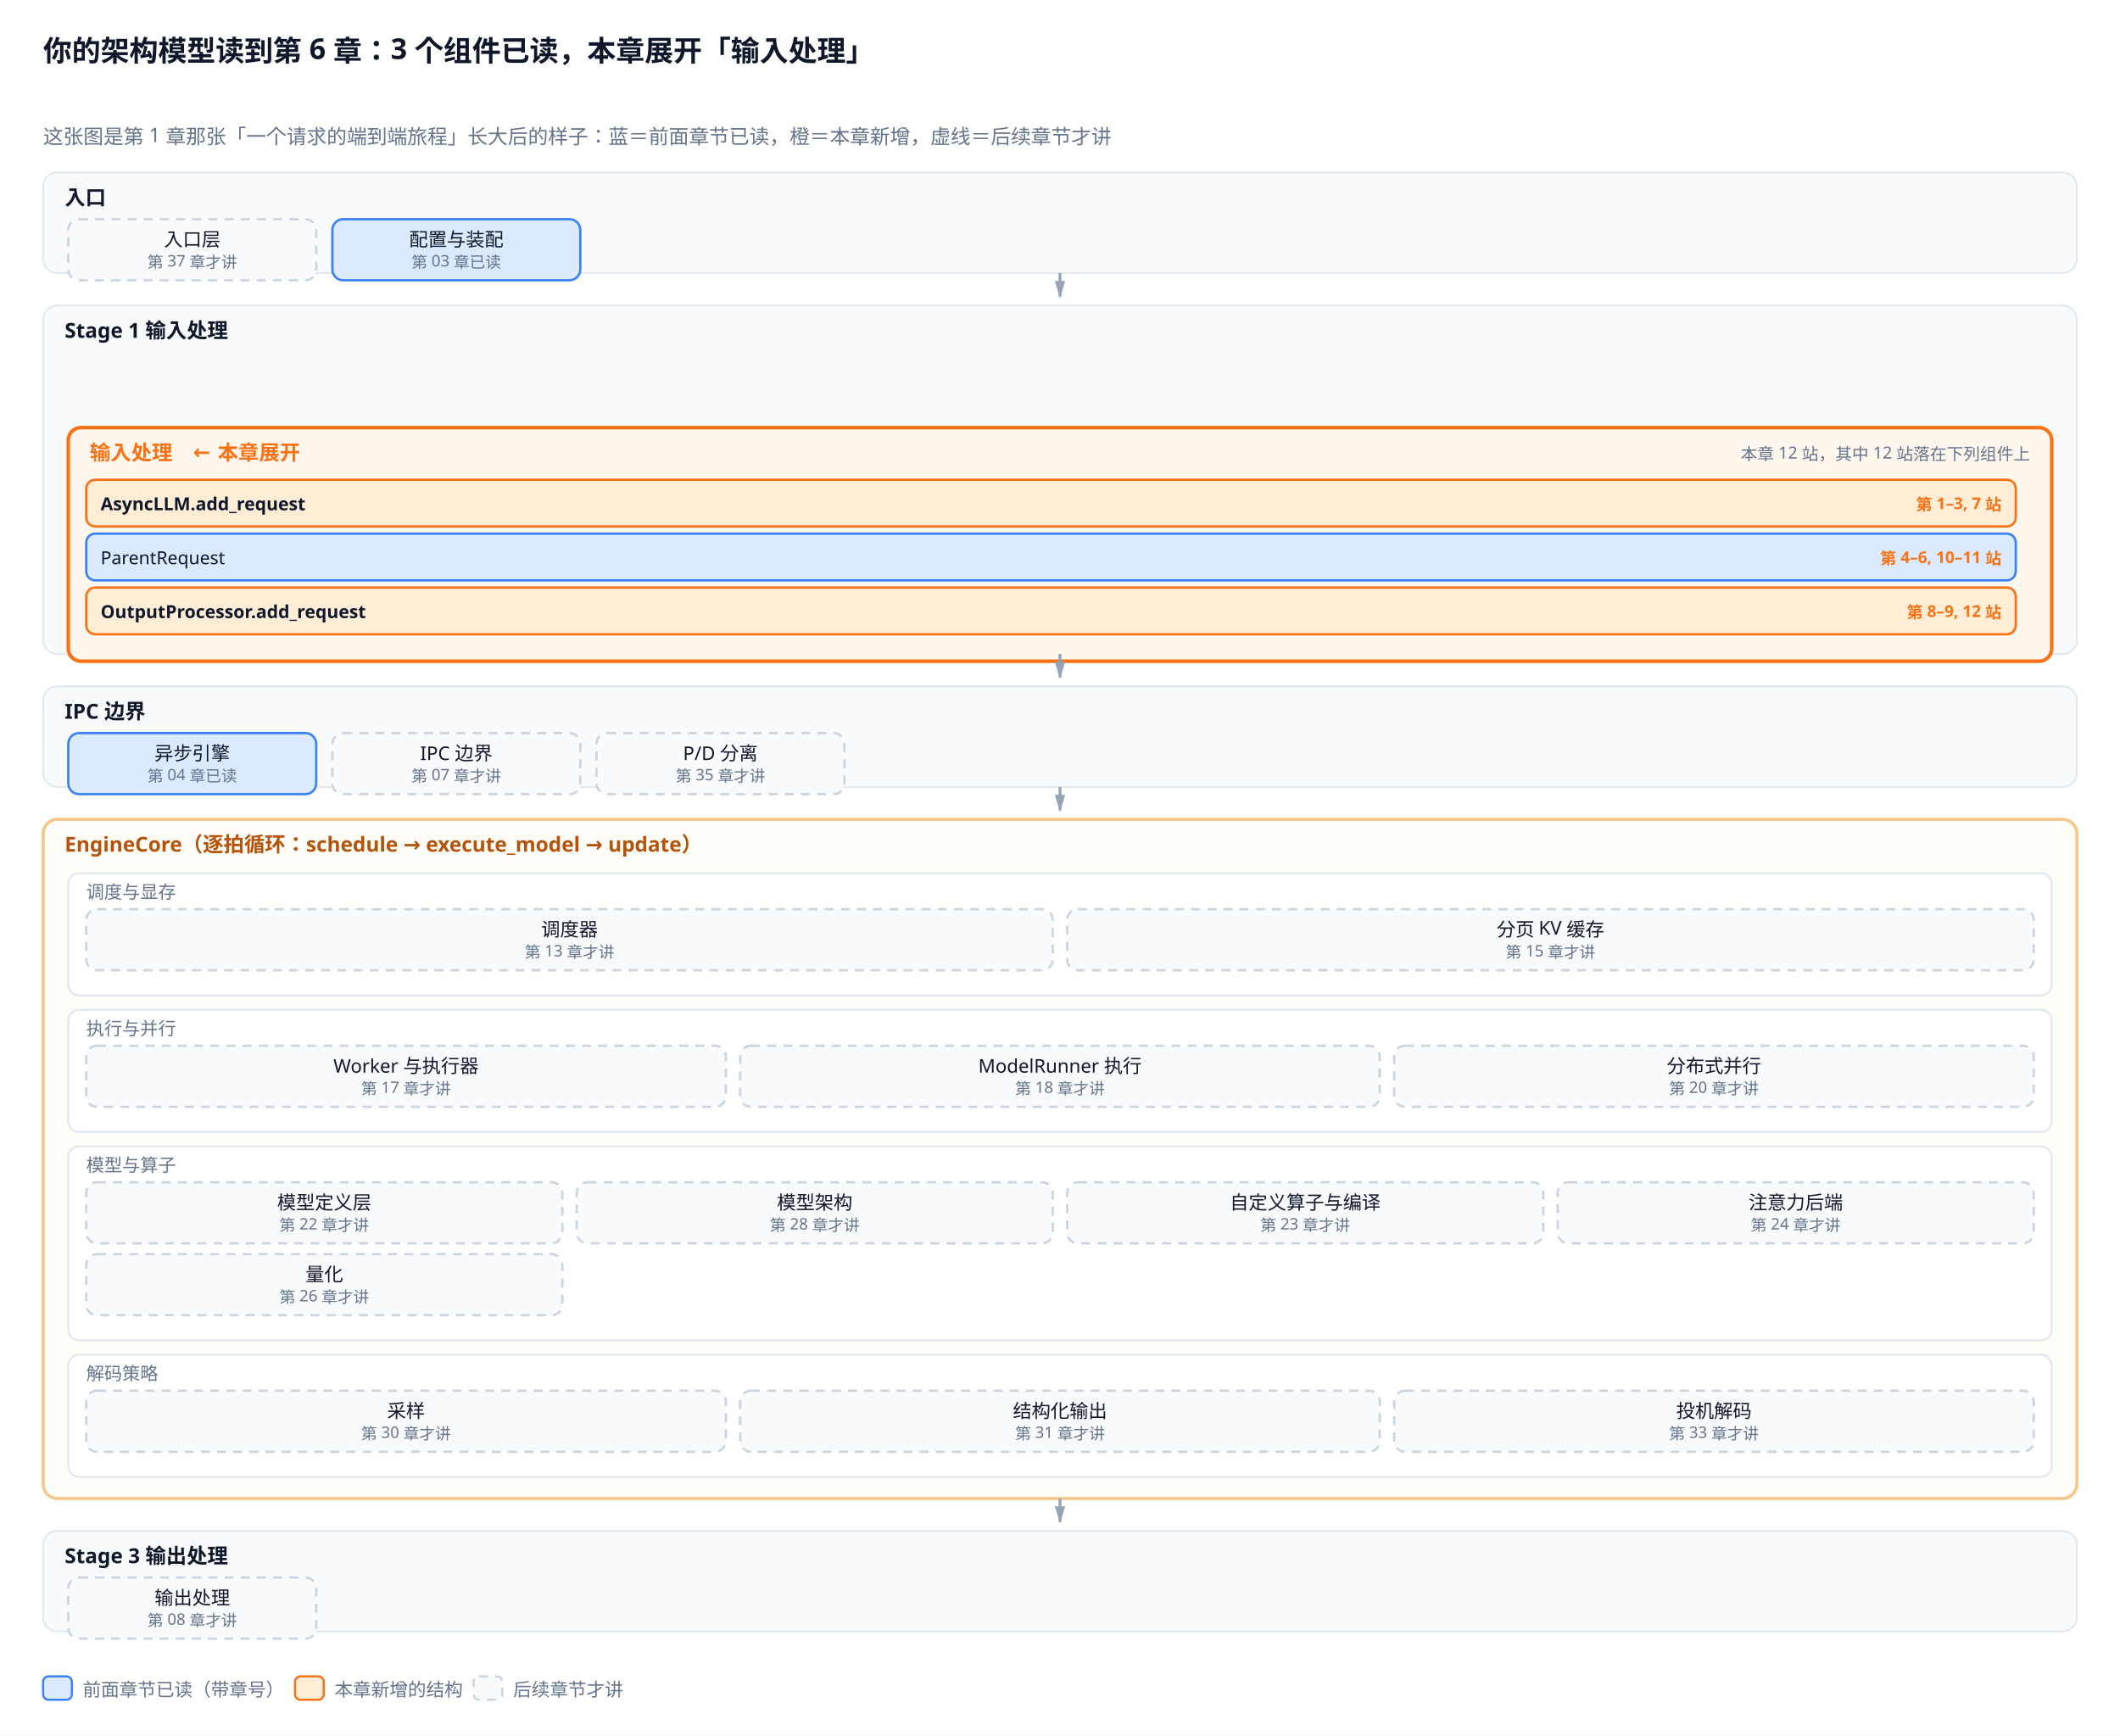
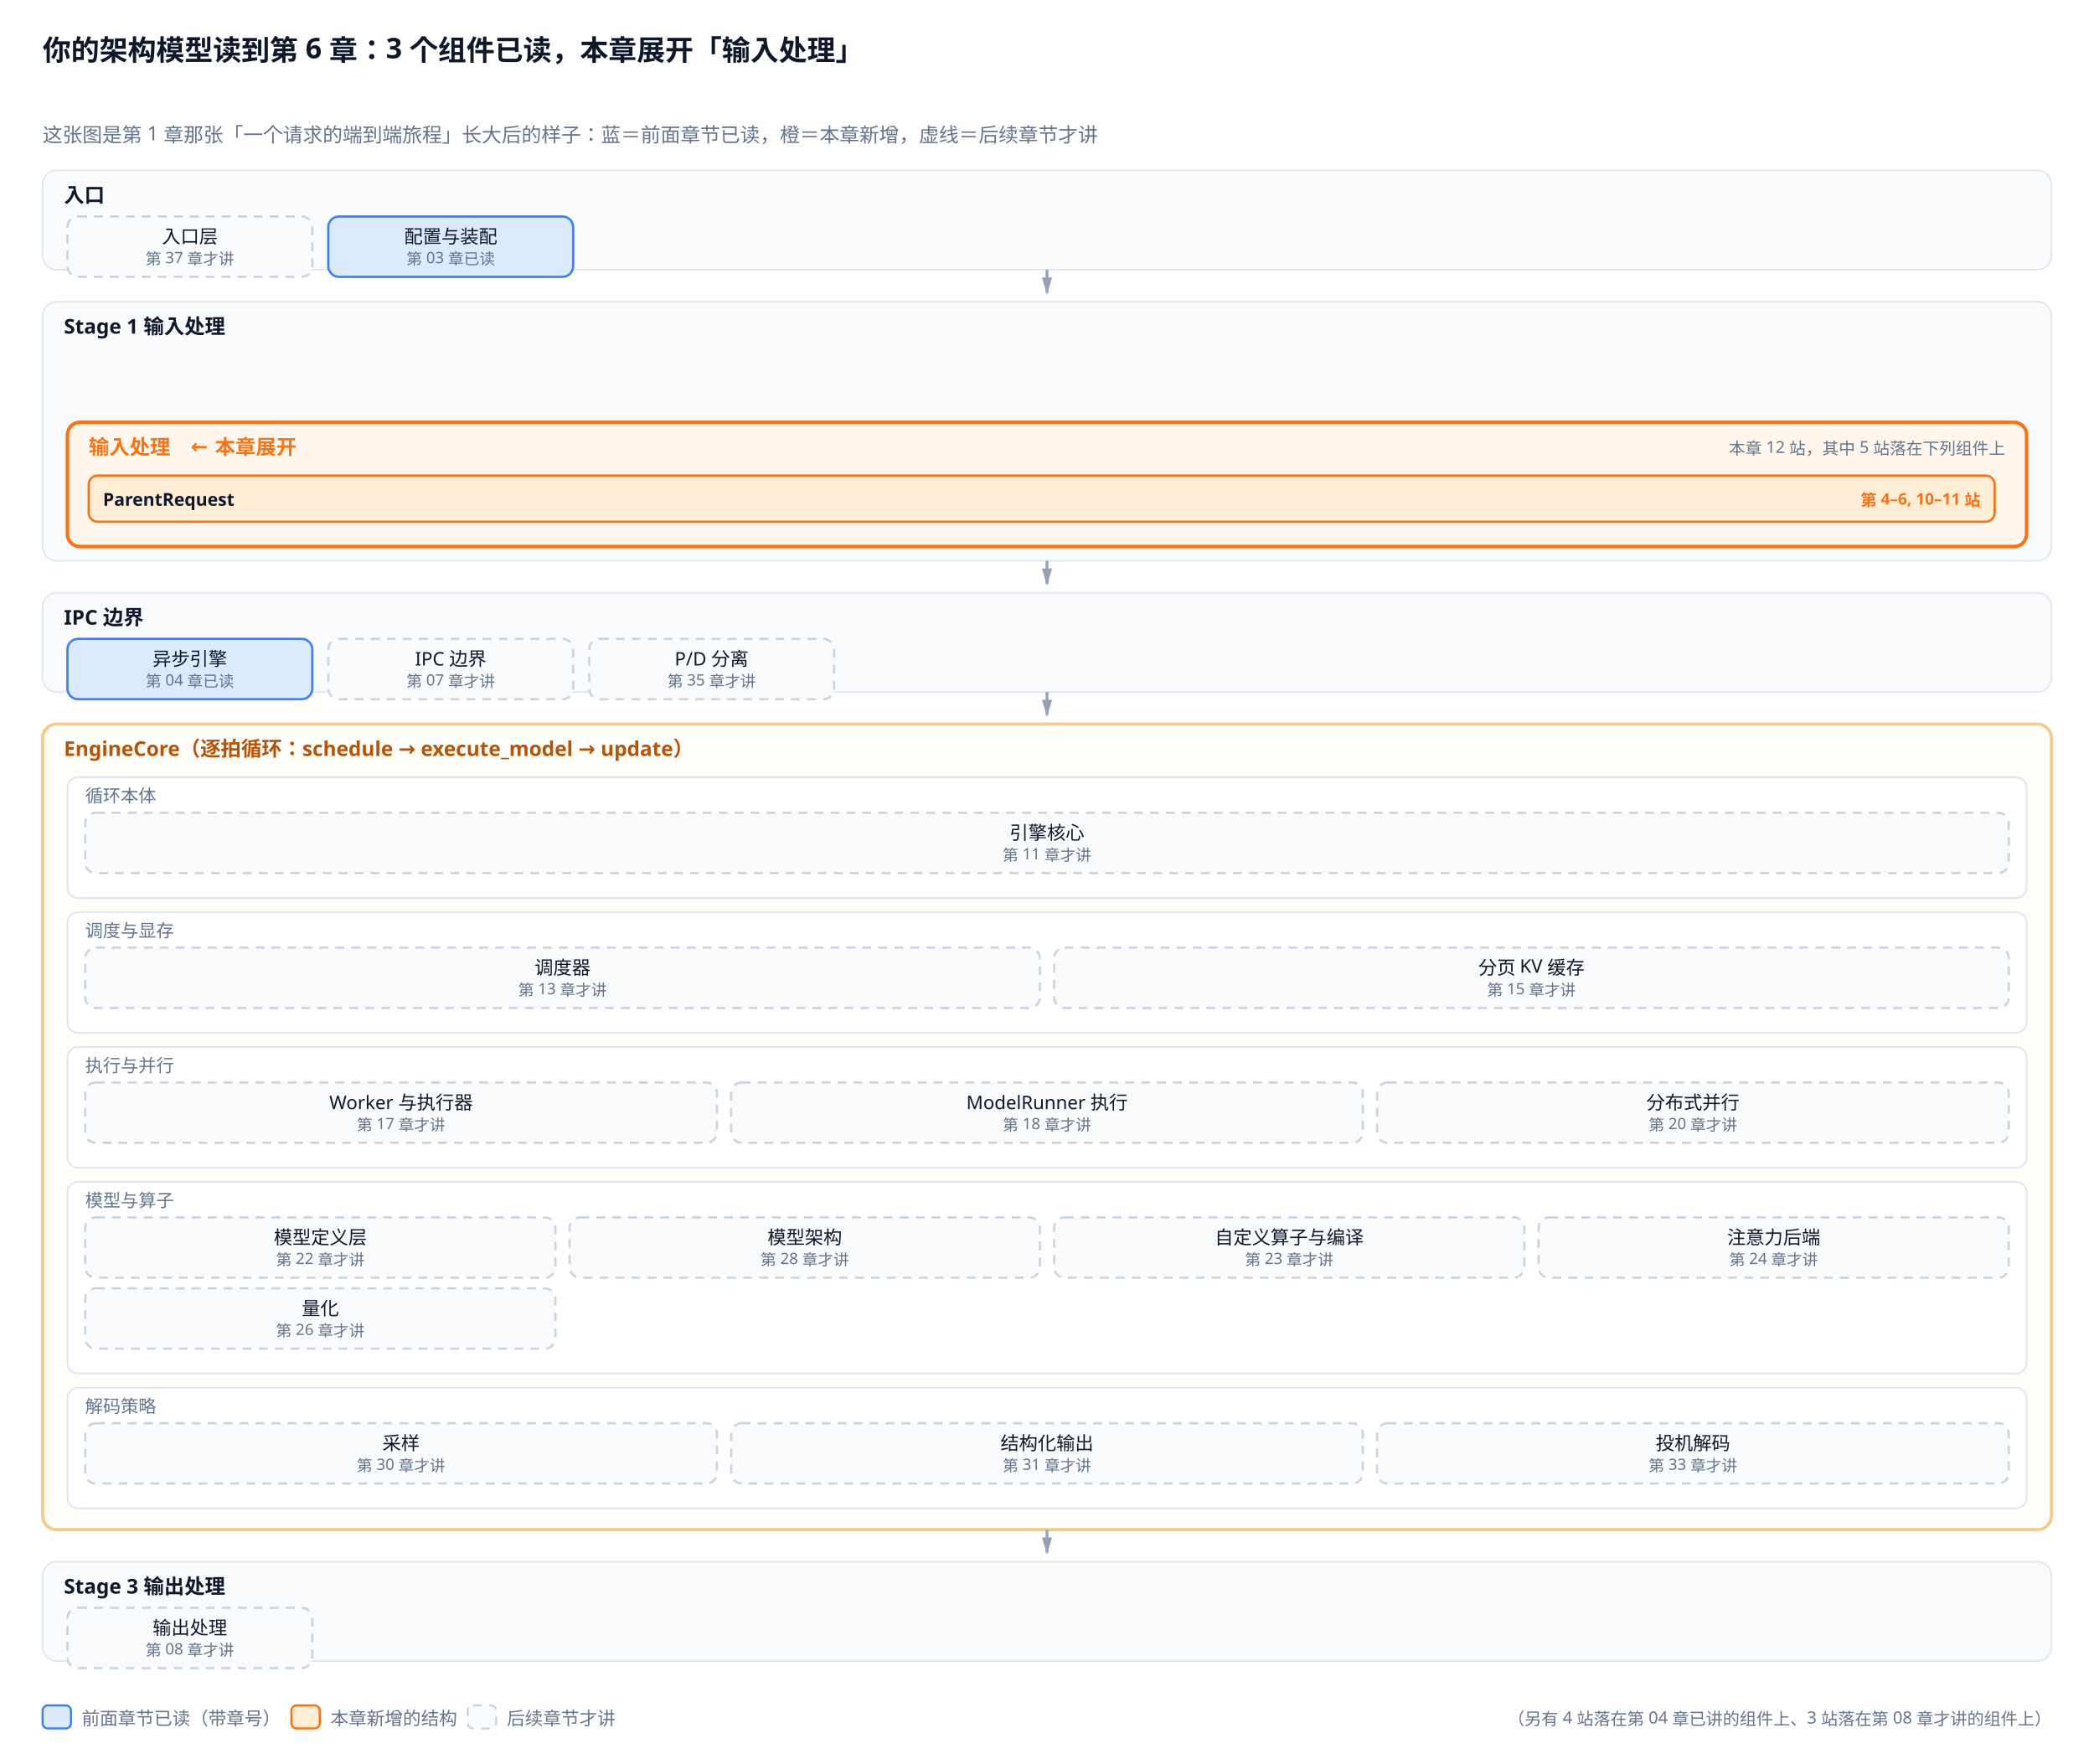
- <svg xmlns="http://www.w3.org/2000/svg" viewBox="0 0 1180 966">
+ <svg xmlns="http://www.w3.org/2000/svg" viewBox="0 0 1180 994">
  <defs>
    <marker id="a" viewBox="0 0 10 6" refX="9" refY="3" markerWidth="6" markerHeight="4" orient="auto">
      <path d="M0,0 L10,3 L0,6 Z" fill="#94a3b8" />
    </marker>
    <marker id="a2" viewBox="0 0 10 6" refX="9" refY="3" markerWidth="6" markerHeight="4" orient="auto">
      <path d="M0,0 L10,3 L0,6 Z" fill="#f97316" />
    </marker>
  </defs>
-   <rect width="1180" height="966" fill="white" />
+   <rect width="1180" height="994" fill="white" />
  <text x="24" y="34" font-family="sans-serif" font-size="16" fill="#0f172a" font-weight="bold">你的架构模型读到第 6 章：3 个组件已读，本章展开「输入处理」</text>
  <text x="24.0" y="80.0" font-family="sans-serif" font-size="11.2" fill="#64748b" text-anchor="start">这张图是第 1 章那张「一个请求的端到端旅程」长大后的样子：蓝＝前面章节已读，橙＝本章新增，虚线＝后续章节才讲</text>
  <rect x="24.0" y="96.0" width="1132.0" height="56.0" rx="8" fill="#f8fafc" stroke="#e2e8f0" stroke-width="1.0" />
  <text x="36.0" y="114.0" font-family="sans-serif" font-size="11.5" fill="#0f172a" text-anchor="start" font-weight="bold">入口</text>
  <rect x="38.0" y="122.0" width="138.0" height="34.0" rx="6" fill="#f8fafc" stroke="#cbd5e1" stroke-width="1.3" stroke-dasharray="5,4" />
  <text x="107.0" y="137.0" font-family="sans-serif" font-size="10.5" fill="#0f172a" text-anchor="middle">入口层</text>
  <text x="107.0" y="149.0" font-family="sans-serif" font-size="8.8" fill="#64748b" text-anchor="middle">第 37 章才讲</text>
  <rect x="185.0" y="122.0" width="138.0" height="34.0" rx="6" fill="#dbeafe" stroke="#3b82f6" stroke-width="1.3" />
  <text x="254.0" y="137.0" font-family="sans-serif" font-size="10.5" fill="#0f172a" text-anchor="middle">配置与装配</text>
  <text x="254.0" y="149.0" font-family="sans-serif" font-size="8.8" fill="#64748b" text-anchor="middle">第 03 章已读</text>
  <path d="M590.0,152.0 L590.0,165.0" stroke="#94a3b8" stroke-width="1.6" marker-end="url(#a)" />
-   <rect x="24.0" y="170.0" width="1132.0" height="194.0" rx="8" fill="#f8fafc" stroke="#e2e8f0" stroke-width="1.0" />
+   <rect x="24.0" y="170.0" width="1132.0" height="146.0" rx="8" fill="#f8fafc" stroke="#e2e8f0" stroke-width="1.0" />
  <text x="36.0" y="188.0" font-family="sans-serif" font-size="11.5" fill="#0f172a" text-anchor="start" font-weight="bold">Stage 1 输入处理</text>
-   <rect x="38.0" y="238.0" width="1104.0" height="130.0" rx="7" fill="#fff7ed" stroke="#f97316" stroke-width="2.0" />
+   <rect x="38.0" y="238.0" width="1104.0" height="70.0" rx="7" fill="#fff7ed" stroke="#f97316" stroke-width="2.0" />
  <text x="50.0" y="256.0" font-family="sans-serif" font-size="11.5" fill="#f97316" text-anchor="start" font-weight="bold">输入处理　← 本章展开</text>
-   <text x="1130.0" y="256.0" font-family="sans-serif" font-size="9.3" fill="#64748b" text-anchor="end">本章 12 站，其中 12 站落在下列组件上</text>
-   <rect x="48.0" y="267.0" width="1074.0" height="26.0" rx="5" fill="#ffedd5" stroke="#f97316" stroke-width="1.3" />
-   <text x="56.0" y="284.0" font-family="sans-serif" font-size="10" fill="#0f172a" text-anchor="start" font-weight="bold">AsyncLLM.add_request</text>
-   <text x="1114.0" y="284.0" font-family="sans-serif" font-size="9" fill="#f97316" text-anchor="end" font-weight="bold">第 1–3, 7 站</text>
-   <rect x="48.0" y="297.0" width="1074.0" height="26.0" rx="5" fill="#dbeafe" stroke="#3b82f6" stroke-width="1.3" />
-   <text x="56.0" y="314.0" font-family="sans-serif" font-size="10" fill="#0f172a" text-anchor="start">ParentRequest</text>
-   <text x="1114.0" y="314.0" font-family="sans-serif" font-size="9" fill="#f97316" text-anchor="end" font-weight="bold">第 4–6, 10–11 站</text>
-   <rect x="48.0" y="327.0" width="1074.0" height="26.0" rx="5" fill="#ffedd5" stroke="#f97316" stroke-width="1.3" />
-   <text x="56.0" y="344.0" font-family="sans-serif" font-size="10" fill="#0f172a" text-anchor="start" font-weight="bold">OutputProcessor.add_request</text>
-   <text x="1114.0" y="344.0" font-family="sans-serif" font-size="9" fill="#f97316" text-anchor="end" font-weight="bold">第 8–9, 12 站</text>
-   <path d="M590.0,364.0 L590.0,377.0" stroke="#94a3b8" stroke-width="1.6" marker-end="url(#a)" />
-   <rect x="24.0" y="382.0" width="1132.0" height="56.0" rx="8" fill="#f8fafc" stroke="#e2e8f0" stroke-width="1.0" />
-   <text x="36.0" y="400.0" font-family="sans-serif" font-size="11.5" fill="#0f172a" text-anchor="start" font-weight="bold">IPC 边界</text>
-   <rect x="38.0" y="408.0" width="138.0" height="34.0" rx="6" fill="#dbeafe" stroke="#3b82f6" stroke-width="1.3" />
-   <text x="107.0" y="423.0" font-family="sans-serif" font-size="10.5" fill="#0f172a" text-anchor="middle">异步引擎</text>
-   <text x="107.0" y="435.0" font-family="sans-serif" font-size="8.8" fill="#64748b" text-anchor="middle">第 04 章已读</text>
-   <rect x="185.0" y="408.0" width="138.0" height="34.0" rx="6" fill="#f8fafc" stroke="#cbd5e1" stroke-width="1.3" stroke-dasharray="5,4" />
-   <text x="254.0" y="423.0" font-family="sans-serif" font-size="10.5" fill="#0f172a" text-anchor="middle">IPC 边界</text>
-   <text x="254.0" y="435.0" font-family="sans-serif" font-size="8.8" fill="#64748b" text-anchor="middle">第 07 章才讲</text>
-   <rect x="332.0" y="408.0" width="138.0" height="34.0" rx="6" fill="#f8fafc" stroke="#cbd5e1" stroke-width="1.3" stroke-dasharray="5,4" />
-   <text x="401.0" y="423.0" font-family="sans-serif" font-size="10.5" fill="#0f172a" text-anchor="middle">P/D 分离</text>
-   <text x="401.0" y="435.0" font-family="sans-serif" font-size="8.8" fill="#64748b" text-anchor="middle">第 35 章才讲</text>
-   <path d="M590.0,438.0 L590.0,451.0" stroke="#94a3b8" stroke-width="1.6" marker-end="url(#a)" />
-   <rect x="24.0" y="456.0" width="1132.0" height="378.0" rx="8" fill="#fffdf7" stroke="#f5c98a" stroke-width="1.8" />
-   <text x="36.0" y="474.0" font-family="sans-serif" font-size="11.5" fill="#b45309" text-anchor="start" font-weight="bold">EngineCore（逐拍循环：schedule → execute_model → update）</text>
-   <rect x="38.0" y="486.0" width="1104.0" height="68.0" rx="6" fill="#ffffff" stroke="#e2e8f0" stroke-width="1.1" />
-   <text x="48.0" y="500.0" font-family="sans-serif" font-size="10" fill="#64748b" text-anchor="start">调度与显存</text>
-   <rect x="48.0" y="506.0" width="538.0" height="34.0" rx="6" fill="#f8fafc" stroke="#cbd5e1" stroke-width="1.3" stroke-dasharray="5,4" />
-   <text x="317.0" y="521.0" font-family="sans-serif" font-size="10.5" fill="#0f172a" text-anchor="middle">调度器</text>
-   <text x="317.0" y="533.0" font-family="sans-serif" font-size="8.8" fill="#64748b" text-anchor="middle">第 13 章才讲</text>
-   <rect x="594.0" y="506.0" width="538.0" height="34.0" rx="6" fill="#f8fafc" stroke="#cbd5e1" stroke-width="1.3" stroke-dasharray="5,4" />
-   <text x="863.0" y="521.0" font-family="sans-serif" font-size="10.5" fill="#0f172a" text-anchor="middle">分页 KV 缓存</text>
-   <text x="863.0" y="533.0" font-family="sans-serif" font-size="8.8" fill="#64748b" text-anchor="middle">第 15 章才讲</text>
-   <rect x="38.0" y="562.0" width="1104.0" height="68.0" rx="6" fill="#ffffff" stroke="#e2e8f0" stroke-width="1.1" />
-   <text x="48.0" y="576.0" font-family="sans-serif" font-size="10" fill="#64748b" text-anchor="start">执行与并行</text>
-   <rect x="48.0" y="582.0" width="356.0" height="34.0" rx="6" fill="#f8fafc" stroke="#cbd5e1" stroke-width="1.3" stroke-dasharray="5,4" />
-   <text x="226.0" y="597.0" font-family="sans-serif" font-size="10.5" fill="#0f172a" text-anchor="middle">Worker 与执行器</text>
-   <text x="226.0" y="609.0" font-family="sans-serif" font-size="8.8" fill="#64748b" text-anchor="middle">第 17 章才讲</text>
-   <rect x="412.0" y="582.0" width="356.0" height="34.0" rx="6" fill="#f8fafc" stroke="#cbd5e1" stroke-width="1.3" stroke-dasharray="5,4" />
-   <text x="590.0" y="597.0" font-family="sans-serif" font-size="10.5" fill="#0f172a" text-anchor="middle">ModelRunner 执行</text>
-   <text x="590.0" y="609.0" font-family="sans-serif" font-size="8.8" fill="#64748b" text-anchor="middle">第 18 章才讲</text>
-   <rect x="776.0" y="582.0" width="356.0" height="34.0" rx="6" fill="#f8fafc" stroke="#cbd5e1" stroke-width="1.3" stroke-dasharray="5,4" />
-   <text x="954.0" y="597.0" font-family="sans-serif" font-size="10.5" fill="#0f172a" text-anchor="middle">分布式并行</text>
-   <text x="954.0" y="609.0" font-family="sans-serif" font-size="8.8" fill="#64748b" text-anchor="middle">第 20 章才讲</text>
-   <rect x="38.0" y="638.0" width="1104.0" height="108.0" rx="6" fill="#ffffff" stroke="#e2e8f0" stroke-width="1.1" />
-   <text x="48.0" y="652.0" font-family="sans-serif" font-size="10" fill="#64748b" text-anchor="start">模型与算子</text>
-   <rect x="48.0" y="658.0" width="265.0" height="34.0" rx="6" fill="#f8fafc" stroke="#cbd5e1" stroke-width="1.3" stroke-dasharray="5,4" />
-   <text x="180.5" y="673.0" font-family="sans-serif" font-size="10.5" fill="#0f172a" text-anchor="middle">模型定义层</text>
-   <text x="180.5" y="685.0" font-family="sans-serif" font-size="8.8" fill="#64748b" text-anchor="middle">第 22 章才讲</text>
-   <rect x="321.0" y="658.0" width="265.0" height="34.0" rx="6" fill="#f8fafc" stroke="#cbd5e1" stroke-width="1.3" stroke-dasharray="5,4" />
-   <text x="453.5" y="673.0" font-family="sans-serif" font-size="10.5" fill="#0f172a" text-anchor="middle">模型架构</text>
-   <text x="453.5" y="685.0" font-family="sans-serif" font-size="8.8" fill="#64748b" text-anchor="middle">第 28 章才讲</text>
-   <rect x="594.0" y="658.0" width="265.0" height="34.0" rx="6" fill="#f8fafc" stroke="#cbd5e1" stroke-width="1.3" stroke-dasharray="5,4" />
-   <text x="726.5" y="673.0" font-family="sans-serif" font-size="10.5" fill="#0f172a" text-anchor="middle">自定义算子与编译</text>
-   <text x="726.5" y="685.0" font-family="sans-serif" font-size="8.8" fill="#64748b" text-anchor="middle">第 23 章才讲</text>
-   <rect x="867.0" y="658.0" width="265.0" height="34.0" rx="6" fill="#f8fafc" stroke="#cbd5e1" stroke-width="1.3" stroke-dasharray="5,4" />
-   <text x="999.5" y="673.0" font-family="sans-serif" font-size="10.5" fill="#0f172a" text-anchor="middle">注意力后端</text>
-   <text x="999.5" y="685.0" font-family="sans-serif" font-size="8.8" fill="#64748b" text-anchor="middle">第 24 章才讲</text>
-   <rect x="48.0" y="698.0" width="265.0" height="34.0" rx="6" fill="#f8fafc" stroke="#cbd5e1" stroke-width="1.3" stroke-dasharray="5,4" />
-   <text x="180.5" y="713.0" font-family="sans-serif" font-size="10.5" fill="#0f172a" text-anchor="middle">量化</text>
-   <text x="180.5" y="725.0" font-family="sans-serif" font-size="8.8" fill="#64748b" text-anchor="middle">第 26 章才讲</text>
-   <rect x="38.0" y="754.0" width="1104.0" height="68.0" rx="6" fill="#ffffff" stroke="#e2e8f0" stroke-width="1.1" />
-   <text x="48.0" y="768.0" font-family="sans-serif" font-size="10" fill="#64748b" text-anchor="start">解码策略</text>
-   <rect x="48.0" y="774.0" width="356.0" height="34.0" rx="6" fill="#f8fafc" stroke="#cbd5e1" stroke-width="1.3" stroke-dasharray="5,4" />
-   <text x="226.0" y="789.0" font-family="sans-serif" font-size="10.5" fill="#0f172a" text-anchor="middle">采样</text>
-   <text x="226.0" y="801.0" font-family="sans-serif" font-size="8.8" fill="#64748b" text-anchor="middle">第 30 章才讲</text>
-   <rect x="412.0" y="774.0" width="356.0" height="34.0" rx="6" fill="#f8fafc" stroke="#cbd5e1" stroke-width="1.3" stroke-dasharray="5,4" />
-   <text x="590.0" y="789.0" font-family="sans-serif" font-size="10.5" fill="#0f172a" text-anchor="middle">结构化输出</text>
-   <text x="590.0" y="801.0" font-family="sans-serif" font-size="8.8" fill="#64748b" text-anchor="middle">第 31 章才讲</text>
-   <rect x="776.0" y="774.0" width="356.0" height="34.0" rx="6" fill="#f8fafc" stroke="#cbd5e1" stroke-width="1.3" stroke-dasharray="5,4" />
-   <text x="954.0" y="789.0" font-family="sans-serif" font-size="10.5" fill="#0f172a" text-anchor="middle">投机解码</text>
-   <text x="954.0" y="801.0" font-family="sans-serif" font-size="8.8" fill="#64748b" text-anchor="middle">第 33 章才讲</text>
-   <path d="M590.0,834.0 L590.0,847.0" stroke="#94a3b8" stroke-width="1.6" marker-end="url(#a)" />
-   <rect x="24.0" y="852.0" width="1132.0" height="56.0" rx="8" fill="#f8fafc" stroke="#e2e8f0" stroke-width="1.0" />
-   <text x="36.0" y="870.0" font-family="sans-serif" font-size="11.5" fill="#0f172a" text-anchor="start" font-weight="bold">Stage 3 输出处理</text>
-   <rect x="38.0" y="878.0" width="138.0" height="34.0" rx="6" fill="#f8fafc" stroke="#cbd5e1" stroke-width="1.3" stroke-dasharray="5,4" />
-   <text x="107.0" y="893.0" font-family="sans-serif" font-size="10.5" fill="#0f172a" text-anchor="middle">输出处理</text>
-   <text x="107.0" y="905.0" font-family="sans-serif" font-size="8.8" fill="#64748b" text-anchor="middle">第 08 章才讲</text>
-   <rect x="24.0" y="933.0" width="16.0" height="13.0" rx="3" fill="#dbeafe" stroke="#3b82f6" stroke-width="1.2" />
-   <text x="46.0" y="944.0" font-family="sans-serif" font-size="10.2" fill="#64748b" text-anchor="start">前面章节已读（带章号）</text>
-   <rect x="164.2" y="933.0" width="16.0" height="13.0" rx="3" fill="#ffedd5" stroke="#f97316" stroke-width="1.2" />
-   <text x="186.2" y="944.0" font-family="sans-serif" font-size="10.2" fill="#64748b" text-anchor="start">本章新增的结构</text>
-   <rect x="263.6" y="933.0" width="16.0" height="13.0" rx="3" fill="#f8fafc" stroke="#cbd5e1" stroke-width="1.2" stroke-dasharray="5,4" />
-   <text x="285.6" y="944.0" font-family="sans-serif" font-size="10.2" fill="#64748b" text-anchor="start">后续章节才讲</text>
+   <text x="1130.0" y="256.0" font-family="sans-serif" font-size="9.3" fill="#64748b" text-anchor="end">本章 12 站，其中 5 站落在下列组件上</text>
+   <rect x="50.0" y="268.0" width="1074.0" height="26.0" rx="5" fill="#ffedd5" stroke="#f97316" stroke-width="1.3" />
+   <text x="58.0" y="285.0" font-family="sans-serif" font-size="10" fill="#0f172a" text-anchor="start" font-weight="bold">ParentRequest</text>
+   <text x="1116.0" y="285.0" font-family="sans-serif" font-size="9" fill="#f97316" text-anchor="end" font-weight="bold">第 4–6, 10–11 站</text>
+   <path d="M590.0,316.0 L590.0,329.0" stroke="#94a3b8" stroke-width="1.6" marker-end="url(#a)" />
+   <rect x="24.0" y="334.0" width="1132.0" height="56.0" rx="8" fill="#f8fafc" stroke="#e2e8f0" stroke-width="1.0" />
+   <text x="36.0" y="352.0" font-family="sans-serif" font-size="11.5" fill="#0f172a" text-anchor="start" font-weight="bold">IPC 边界</text>
+   <rect x="38.0" y="360.0" width="138.0" height="34.0" rx="6" fill="#dbeafe" stroke="#3b82f6" stroke-width="1.3" />
+   <text x="107.0" y="375.0" font-family="sans-serif" font-size="10.5" fill="#0f172a" text-anchor="middle">异步引擎</text>
+   <text x="107.0" y="387.0" font-family="sans-serif" font-size="8.8" fill="#64748b" text-anchor="middle">第 04 章已读</text>
+   <rect x="185.0" y="360.0" width="138.0" height="34.0" rx="6" fill="#f8fafc" stroke="#cbd5e1" stroke-width="1.3" stroke-dasharray="5,4" />
+   <text x="254.0" y="375.0" font-family="sans-serif" font-size="10.5" fill="#0f172a" text-anchor="middle">IPC 边界</text>
+   <text x="254.0" y="387.0" font-family="sans-serif" font-size="8.8" fill="#64748b" text-anchor="middle">第 07 章才讲</text>
+   <rect x="332.0" y="360.0" width="138.0" height="34.0" rx="6" fill="#f8fafc" stroke="#cbd5e1" stroke-width="1.3" stroke-dasharray="5,4" />
+   <text x="401.0" y="375.0" font-family="sans-serif" font-size="10.5" fill="#0f172a" text-anchor="middle">P/D 分离</text>
+   <text x="401.0" y="387.0" font-family="sans-serif" font-size="8.8" fill="#64748b" text-anchor="middle">第 35 章才讲</text>
+   <path d="M590.0,390.0 L590.0,403.0" stroke="#94a3b8" stroke-width="1.6" marker-end="url(#a)" />
+   <rect x="24.0" y="408.0" width="1132.0" height="454.0" rx="8" fill="#fffdf7" stroke="#f5c98a" stroke-width="1.8" />
+   <text x="36.0" y="426.0" font-family="sans-serif" font-size="11.5" fill="#b45309" text-anchor="start" font-weight="bold">EngineCore（逐拍循环：schedule → execute_model → update）</text>
+   <rect x="38.0" y="438.0" width="1104.0" height="68.0" rx="6" fill="#ffffff" stroke="#e2e8f0" stroke-width="1.1" />
+   <text x="48.0" y="452.0" font-family="sans-serif" font-size="10" fill="#64748b" text-anchor="start">循环本体</text>
+   <rect x="48.0" y="458.0" width="1084.0" height="34.0" rx="6" fill="#f8fafc" stroke="#cbd5e1" stroke-width="1.3" stroke-dasharray="5,4" />
+   <text x="590.0" y="473.0" font-family="sans-serif" font-size="10.5" fill="#0f172a" text-anchor="middle">引擎核心</text>
+   <text x="590.0" y="485.0" font-family="sans-serif" font-size="8.8" fill="#64748b" text-anchor="middle">第 11 章才讲</text>
+   <rect x="38.0" y="514.0" width="1104.0" height="68.0" rx="6" fill="#ffffff" stroke="#e2e8f0" stroke-width="1.1" />
+   <text x="48.0" y="528.0" font-family="sans-serif" font-size="10" fill="#64748b" text-anchor="start">调度与显存</text>
+   <rect x="48.0" y="534.0" width="538.0" height="34.0" rx="6" fill="#f8fafc" stroke="#cbd5e1" stroke-width="1.3" stroke-dasharray="5,4" />
+   <text x="317.0" y="549.0" font-family="sans-serif" font-size="10.5" fill="#0f172a" text-anchor="middle">调度器</text>
+   <text x="317.0" y="561.0" font-family="sans-serif" font-size="8.8" fill="#64748b" text-anchor="middle">第 13 章才讲</text>
+   <rect x="594.0" y="534.0" width="538.0" height="34.0" rx="6" fill="#f8fafc" stroke="#cbd5e1" stroke-width="1.3" stroke-dasharray="5,4" />
+   <text x="863.0" y="549.0" font-family="sans-serif" font-size="10.5" fill="#0f172a" text-anchor="middle">分页 KV 缓存</text>
+   <text x="863.0" y="561.0" font-family="sans-serif" font-size="8.8" fill="#64748b" text-anchor="middle">第 15 章才讲</text>
+   <rect x="38.0" y="590.0" width="1104.0" height="68.0" rx="6" fill="#ffffff" stroke="#e2e8f0" stroke-width="1.1" />
+   <text x="48.0" y="604.0" font-family="sans-serif" font-size="10" fill="#64748b" text-anchor="start">执行与并行</text>
+   <rect x="48.0" y="610.0" width="356.0" height="34.0" rx="6" fill="#f8fafc" stroke="#cbd5e1" stroke-width="1.3" stroke-dasharray="5,4" />
+   <text x="226.0" y="625.0" font-family="sans-serif" font-size="10.5" fill="#0f172a" text-anchor="middle">Worker 与执行器</text>
+   <text x="226.0" y="637.0" font-family="sans-serif" font-size="8.8" fill="#64748b" text-anchor="middle">第 17 章才讲</text>
+   <rect x="412.0" y="610.0" width="356.0" height="34.0" rx="6" fill="#f8fafc" stroke="#cbd5e1" stroke-width="1.3" stroke-dasharray="5,4" />
+   <text x="590.0" y="625.0" font-family="sans-serif" font-size="10.5" fill="#0f172a" text-anchor="middle">ModelRunner 执行</text>
+   <text x="590.0" y="637.0" font-family="sans-serif" font-size="8.8" fill="#64748b" text-anchor="middle">第 18 章才讲</text>
+   <rect x="776.0" y="610.0" width="356.0" height="34.0" rx="6" fill="#f8fafc" stroke="#cbd5e1" stroke-width="1.3" stroke-dasharray="5,4" />
+   <text x="954.0" y="625.0" font-family="sans-serif" font-size="10.5" fill="#0f172a" text-anchor="middle">分布式并行</text>
+   <text x="954.0" y="637.0" font-family="sans-serif" font-size="8.8" fill="#64748b" text-anchor="middle">第 20 章才讲</text>
+   <rect x="38.0" y="666.0" width="1104.0" height="108.0" rx="6" fill="#ffffff" stroke="#e2e8f0" stroke-width="1.1" />
+   <text x="48.0" y="680.0" font-family="sans-serif" font-size="10" fill="#64748b" text-anchor="start">模型与算子</text>
+   <rect x="48.0" y="686.0" width="265.0" height="34.0" rx="6" fill="#f8fafc" stroke="#cbd5e1" stroke-width="1.3" stroke-dasharray="5,4" />
+   <text x="180.5" y="701.0" font-family="sans-serif" font-size="10.5" fill="#0f172a" text-anchor="middle">模型定义层</text>
+   <text x="180.5" y="713.0" font-family="sans-serif" font-size="8.8" fill="#64748b" text-anchor="middle">第 22 章才讲</text>
+   <rect x="321.0" y="686.0" width="265.0" height="34.0" rx="6" fill="#f8fafc" stroke="#cbd5e1" stroke-width="1.3" stroke-dasharray="5,4" />
+   <text x="453.5" y="701.0" font-family="sans-serif" font-size="10.5" fill="#0f172a" text-anchor="middle">模型架构</text>
+   <text x="453.5" y="713.0" font-family="sans-serif" font-size="8.8" fill="#64748b" text-anchor="middle">第 28 章才讲</text>
+   <rect x="594.0" y="686.0" width="265.0" height="34.0" rx="6" fill="#f8fafc" stroke="#cbd5e1" stroke-width="1.3" stroke-dasharray="5,4" />
+   <text x="726.5" y="701.0" font-family="sans-serif" font-size="10.5" fill="#0f172a" text-anchor="middle">自定义算子与编译</text>
+   <text x="726.5" y="713.0" font-family="sans-serif" font-size="8.8" fill="#64748b" text-anchor="middle">第 23 章才讲</text>
+   <rect x="867.0" y="686.0" width="265.0" height="34.0" rx="6" fill="#f8fafc" stroke="#cbd5e1" stroke-width="1.3" stroke-dasharray="5,4" />
+   <text x="999.5" y="701.0" font-family="sans-serif" font-size="10.5" fill="#0f172a" text-anchor="middle">注意力后端</text>
+   <text x="999.5" y="713.0" font-family="sans-serif" font-size="8.8" fill="#64748b" text-anchor="middle">第 24 章才讲</text>
+   <rect x="48.0" y="726.0" width="265.0" height="34.0" rx="6" fill="#f8fafc" stroke="#cbd5e1" stroke-width="1.3" stroke-dasharray="5,4" />
+   <text x="180.5" y="741.0" font-family="sans-serif" font-size="10.5" fill="#0f172a" text-anchor="middle">量化</text>
+   <text x="180.5" y="753.0" font-family="sans-serif" font-size="8.8" fill="#64748b" text-anchor="middle">第 26 章才讲</text>
+   <rect x="38.0" y="782.0" width="1104.0" height="68.0" rx="6" fill="#ffffff" stroke="#e2e8f0" stroke-width="1.1" />
+   <text x="48.0" y="796.0" font-family="sans-serif" font-size="10" fill="#64748b" text-anchor="start">解码策略</text>
+   <rect x="48.0" y="802.0" width="356.0" height="34.0" rx="6" fill="#f8fafc" stroke="#cbd5e1" stroke-width="1.3" stroke-dasharray="5,4" />
+   <text x="226.0" y="817.0" font-family="sans-serif" font-size="10.5" fill="#0f172a" text-anchor="middle">采样</text>
+   <text x="226.0" y="829.0" font-family="sans-serif" font-size="8.8" fill="#64748b" text-anchor="middle">第 30 章才讲</text>
+   <rect x="412.0" y="802.0" width="356.0" height="34.0" rx="6" fill="#f8fafc" stroke="#cbd5e1" stroke-width="1.3" stroke-dasharray="5,4" />
+   <text x="590.0" y="817.0" font-family="sans-serif" font-size="10.5" fill="#0f172a" text-anchor="middle">结构化输出</text>
+   <text x="590.0" y="829.0" font-family="sans-serif" font-size="8.8" fill="#64748b" text-anchor="middle">第 31 章才讲</text>
+   <rect x="776.0" y="802.0" width="356.0" height="34.0" rx="6" fill="#f8fafc" stroke="#cbd5e1" stroke-width="1.3" stroke-dasharray="5,4" />
+   <text x="954.0" y="817.0" font-family="sans-serif" font-size="10.5" fill="#0f172a" text-anchor="middle">投机解码</text>
+   <text x="954.0" y="829.0" font-family="sans-serif" font-size="8.8" fill="#64748b" text-anchor="middle">第 33 章才讲</text>
+   <path d="M590.0,862.0 L590.0,875.0" stroke="#94a3b8" stroke-width="1.6" marker-end="url(#a)" />
+   <rect x="24.0" y="880.0" width="1132.0" height="56.0" rx="8" fill="#f8fafc" stroke="#e2e8f0" stroke-width="1.0" />
+   <text x="36.0" y="898.0" font-family="sans-serif" font-size="11.5" fill="#0f172a" text-anchor="start" font-weight="bold">Stage 3 输出处理</text>
+   <rect x="38.0" y="906.0" width="138.0" height="34.0" rx="6" fill="#f8fafc" stroke="#cbd5e1" stroke-width="1.3" stroke-dasharray="5,4" />
+   <text x="107.0" y="921.0" font-family="sans-serif" font-size="10.5" fill="#0f172a" text-anchor="middle">输出处理</text>
+   <text x="107.0" y="933.0" font-family="sans-serif" font-size="8.8" fill="#64748b" text-anchor="middle">第 08 章才讲</text>
+   <rect x="24.0" y="961.0" width="16.0" height="13.0" rx="3" fill="#dbeafe" stroke="#3b82f6" stroke-width="1.2" />
+   <text x="46.0" y="972.0" font-family="sans-serif" font-size="10.2" fill="#64748b" text-anchor="start">前面章节已读（带章号）</text>
+   <rect x="164.2" y="961.0" width="16.0" height="13.0" rx="3" fill="#ffedd5" stroke="#f97316" stroke-width="1.2" />
+   <text x="186.2" y="972.0" font-family="sans-serif" font-size="10.2" fill="#64748b" text-anchor="start">本章新增的结构</text>
+   <rect x="263.6" y="961.0" width="16.0" height="13.0" rx="3" fill="#f8fafc" stroke="#cbd5e1" stroke-width="1.2" stroke-dasharray="5,4" />
+   <text x="285.6" y="972.0" font-family="sans-serif" font-size="10.2" fill="#64748b" text-anchor="start">后续章节才讲</text>
+   <text x="1156.0" y="972.0" font-family="sans-serif" font-size="9.5" fill="#64748b" text-anchor="end">（另有 4 站落在第 04 章已讲的组件上、3 站落在第 08 章才讲的组件上）</text>
</svg>
